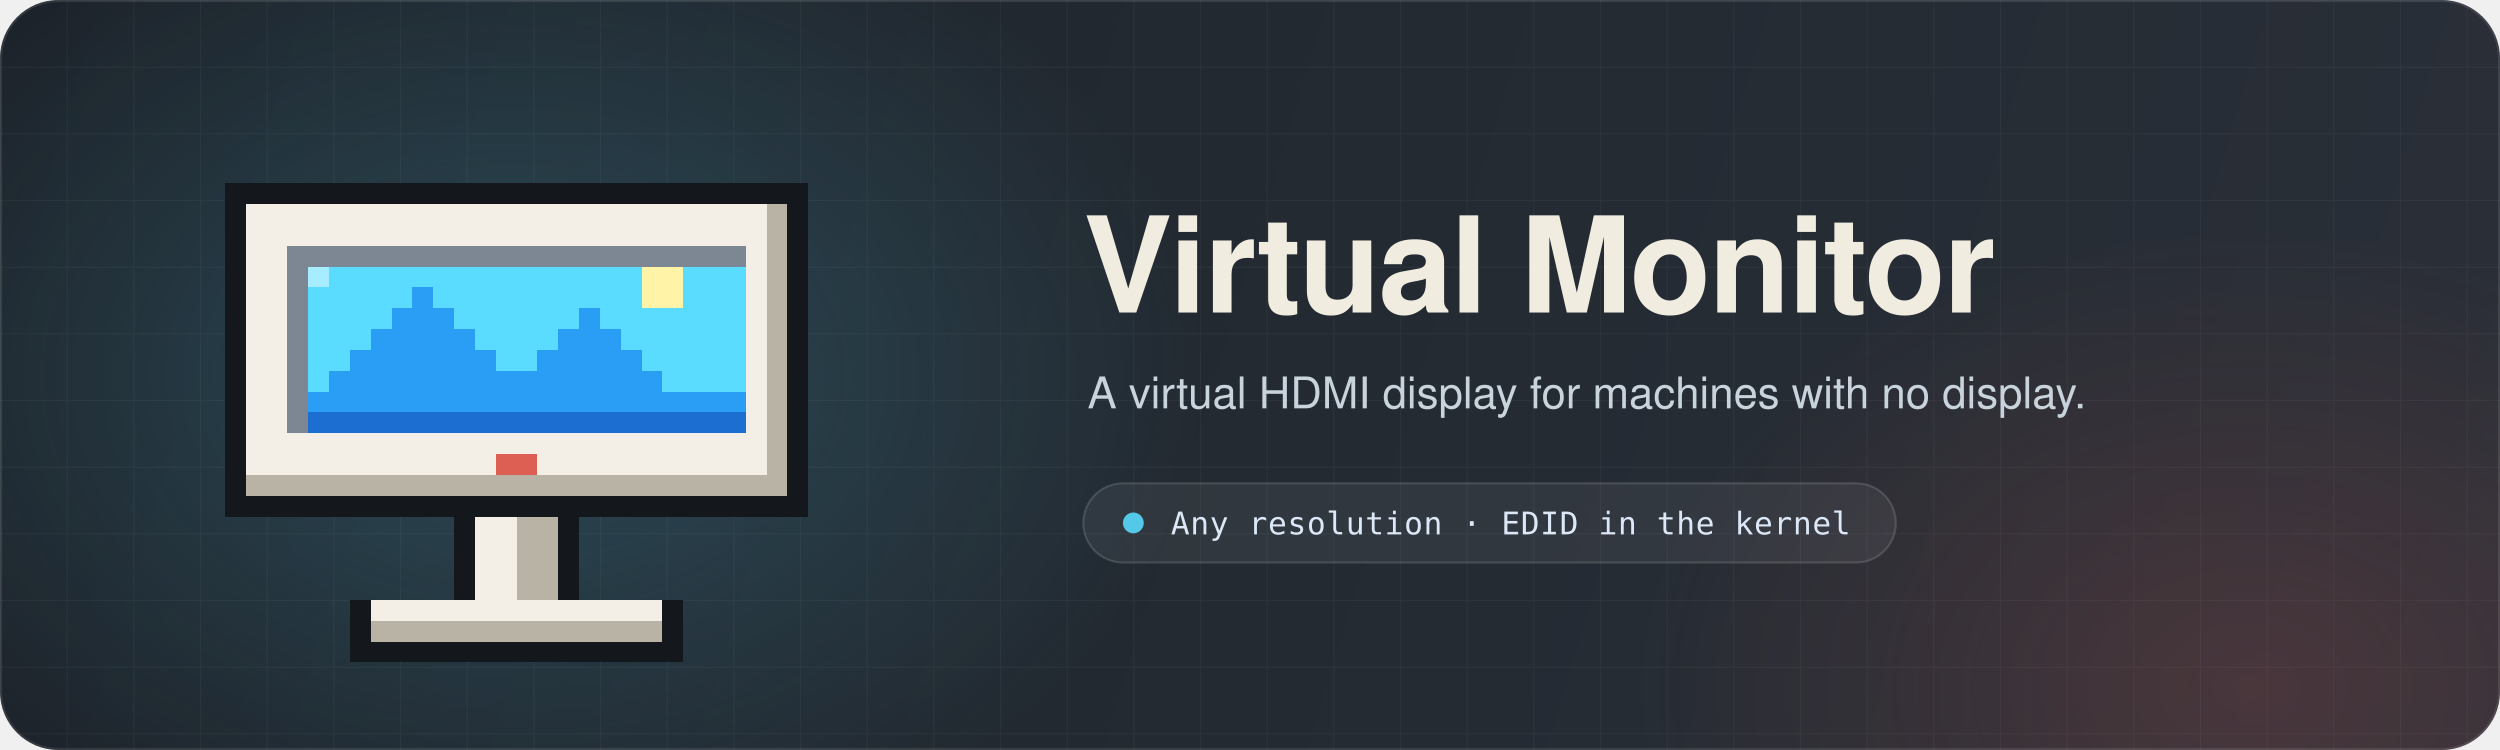
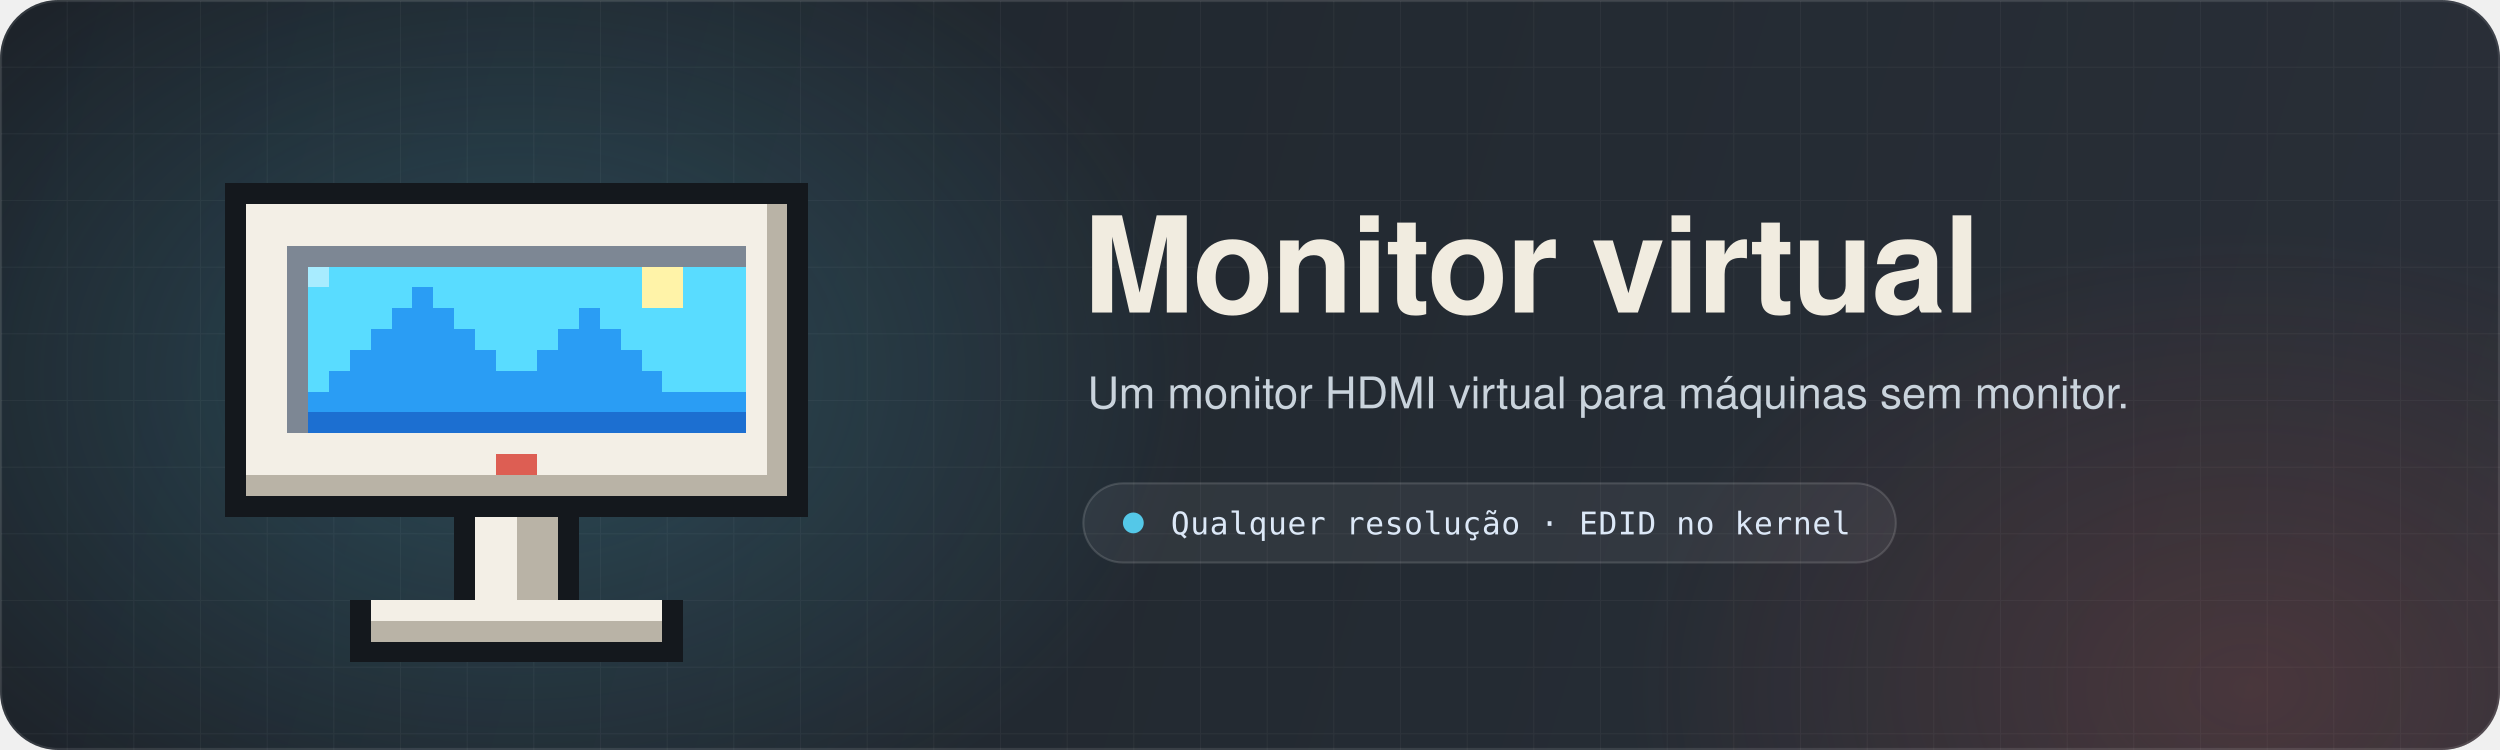
<svg xmlns="http://www.w3.org/2000/svg" viewBox="0 0 1200 360" fill="none" role="img" aria-labelledby="title description">
  <defs>
    <linearGradient id="background" x1="0" y1="0" x2="1200" y2="360" gradientUnits="userSpaceOnUse">
      <stop stop-color="#1D232A" />
      <stop offset=".6" stop-color="#242B33" />
      <stop offset="1" stop-color="#2A2F38" />
    </linearGradient>
    <linearGradient id="screen" x1="0" y1="0" x2="0" y2="1">
      <stop stop-color="#7FE3F5" />
      <stop offset="1" stop-color="#2F9CC4" />
    </linearGradient>
    <radialGradient id="glow" cx="0" cy="0" r="1" gradientTransform="matrix(0 240 -330 0 250 180)" gradientUnits="userSpaceOnUse">
      <stop stop-color="#54C8E8" stop-opacity=".22" />
      <stop offset="1" stop-color="#54C8E8" stop-opacity="0" />
    </radialGradient>
    <radialGradient id="glowCoral" cx="0" cy="0" r="1" gradientTransform="matrix(0 220 -300 0 1080 330)" gradientUnits="userSpaceOnUse">
      <stop stop-color="#DD5E53" stop-opacity=".18" />
      <stop offset="1" stop-color="#DD5E53" stop-opacity="0" />
    </radialGradient>
    <pattern id="grid" width="32" height="32" patternUnits="userSpaceOnUse">
      <path d="M32 0H0v32" stroke="#FFFFFF" stroke-opacity=".04" />
    </pattern>
    <clipPath id="frame">
      <rect width="1200" height="360" rx="28" />
    </clipPath>
  </defs>
  <g clip-path="url(#frame)">
    <rect width="1200" height="360" fill="url(#background)" />
    <rect width="1200" height="360" fill="url(#grid)" />
    <rect width="1200" height="360" fill="url(#glow)" />
    <rect width="1200" height="360" fill="url(#glowCoral)" />
  </g>
  <rect x=".5" y=".5" width="1199" height="359" rx="27.5" stroke="#FFFFFF" stroke-opacity=".1" />
  <g transform="translate(88 38)" shape-rendering="crispEdges">
    <rect x="20" y="50" width="280" height="10" fill="#14181d" />
    <rect x="20" y="60" width="10" height="10" fill="#14181d" />
    <rect x="30" y="60" width="250" height="10" fill="#f3efe6" />
    <rect x="280" y="60" width="10" height="10" fill="#b9b3a6" />
    <rect x="290" y="60" width="10" height="10" fill="#14181d" />
    <rect x="20" y="70" width="10" height="10" fill="#14181d" />
    <rect x="30" y="70" width="250" height="10" fill="#f3efe6" />
    <rect x="280" y="70" width="10" height="10" fill="#b9b3a6" />
    <rect x="290" y="70" width="10" height="10" fill="#14181d" />
    <rect x="20" y="80" width="10" height="10" fill="#14181d" />
    <rect x="30" y="80" width="20" height="10" fill="#f3efe6" />
    <rect x="50" y="80" width="220" height="10" fill="#7d8794" />
    <rect x="270" y="80" width="10" height="10" fill="#f3efe6" />
    <rect x="280" y="80" width="10" height="10" fill="#b9b3a6" />
    <rect x="290" y="80" width="10" height="10" fill="#14181d" />
    <rect x="20" y="90" width="10" height="10" fill="#14181d" />
    <rect x="30" y="90" width="20" height="10" fill="#f3efe6" />
    <rect x="50" y="90" width="10" height="10" fill="#7d8794" />
    <rect x="60" y="90" width="10" height="10" fill="#a8ecff" />
    <rect x="70" y="90" width="150" height="10" fill="#59dcff" />
    <rect x="220" y="90" width="20" height="10" fill="#fff3a8" />
    <rect x="240" y="90" width="30" height="10" fill="#59dcff" />
    <rect x="270" y="90" width="10" height="10" fill="#f3efe6" />
    <rect x="280" y="90" width="10" height="10" fill="#b9b3a6" />
    <rect x="290" y="90" width="10" height="10" fill="#14181d" />
    <rect x="20" y="100" width="10" height="10" fill="#14181d" />
    <rect x="30" y="100" width="20" height="10" fill="#f3efe6" />
    <rect x="50" y="100" width="10" height="10" fill="#7d8794" />
    <rect x="60" y="100" width="50" height="10" fill="#59dcff" />
    <rect x="110" y="100" width="10" height="10" fill="#2a9df4" />
    <rect x="120" y="100" width="100" height="10" fill="#59dcff" />
    <rect x="220" y="100" width="20" height="10" fill="#fff3a8" />
    <rect x="240" y="100" width="30" height="10" fill="#59dcff" />
    <rect x="270" y="100" width="10" height="10" fill="#f3efe6" />
    <rect x="280" y="100" width="10" height="10" fill="#b9b3a6" />
    <rect x="290" y="100" width="10" height="10" fill="#14181d" />
    <rect x="20" y="110" width="10" height="10" fill="#14181d" />
    <rect x="30" y="110" width="20" height="10" fill="#f3efe6" />
    <rect x="50" y="110" width="10" height="10" fill="#7d8794" />
    <rect x="60" y="110" width="40" height="10" fill="#59dcff" />
    <rect x="100" y="110" width="30" height="10" fill="#2a9df4" />
    <rect x="130" y="110" width="60" height="10" fill="#59dcff" />
    <rect x="190" y="110" width="10" height="10" fill="#2a9df4" />
    <rect x="200" y="110" width="70" height="10" fill="#59dcff" />
    <rect x="270" y="110" width="10" height="10" fill="#f3efe6" />
    <rect x="280" y="110" width="10" height="10" fill="#b9b3a6" />
    <rect x="290" y="110" width="10" height="10" fill="#14181d" />
    <rect x="20" y="120" width="10" height="10" fill="#14181d" />
    <rect x="30" y="120" width="20" height="10" fill="#f3efe6" />
    <rect x="50" y="120" width="10" height="10" fill="#7d8794" />
    <rect x="60" y="120" width="30" height="10" fill="#59dcff" />
    <rect x="90" y="120" width="50" height="10" fill="#2a9df4" />
    <rect x="140" y="120" width="40" height="10" fill="#59dcff" />
    <rect x="180" y="120" width="30" height="10" fill="#2a9df4" />
    <rect x="210" y="120" width="60" height="10" fill="#59dcff" />
    <rect x="270" y="120" width="10" height="10" fill="#f3efe6" />
    <rect x="280" y="120" width="10" height="10" fill="#b9b3a6" />
    <rect x="290" y="120" width="10" height="10" fill="#14181d" />
    <rect x="20" y="130" width="10" height="10" fill="#14181d" />
    <rect x="30" y="130" width="20" height="10" fill="#f3efe6" />
    <rect x="50" y="130" width="10" height="10" fill="#7d8794" />
    <rect x="60" y="130" width="20" height="10" fill="#59dcff" />
    <rect x="80" y="130" width="70" height="10" fill="#2a9df4" />
    <rect x="150" y="130" width="20" height="10" fill="#59dcff" />
    <rect x="170" y="130" width="50" height="10" fill="#2a9df4" />
    <rect x="220" y="130" width="50" height="10" fill="#59dcff" />
    <rect x="270" y="130" width="10" height="10" fill="#f3efe6" />
    <rect x="280" y="130" width="10" height="10" fill="#b9b3a6" />
    <rect x="290" y="130" width="10" height="10" fill="#14181d" />
    <rect x="20" y="140" width="10" height="10" fill="#14181d" />
    <rect x="30" y="140" width="20" height="10" fill="#f3efe6" />
    <rect x="50" y="140" width="10" height="10" fill="#7d8794" />
    <rect x="60" y="140" width="10" height="10" fill="#59dcff" />
    <rect x="70" y="140" width="160" height="10" fill="#2a9df4" />
    <rect x="230" y="140" width="40" height="10" fill="#59dcff" />
    <rect x="270" y="140" width="10" height="10" fill="#f3efe6" />
    <rect x="280" y="140" width="10" height="10" fill="#b9b3a6" />
    <rect x="290" y="140" width="10" height="10" fill="#14181d" />
    <rect x="20" y="150" width="10" height="10" fill="#14181d" />
    <rect x="30" y="150" width="20" height="10" fill="#f3efe6" />
    <rect x="50" y="150" width="10" height="10" fill="#7d8794" />
    <rect x="60" y="150" width="210" height="10" fill="#2a9df4" />
    <rect x="270" y="150" width="10" height="10" fill="#f3efe6" />
    <rect x="280" y="150" width="10" height="10" fill="#b9b3a6" />
    <rect x="290" y="150" width="10" height="10" fill="#14181d" />
    <rect x="20" y="160" width="10" height="10" fill="#14181d" />
    <rect x="30" y="160" width="20" height="10" fill="#f3efe6" />
    <rect x="50" y="160" width="10" height="10" fill="#7d8794" />
    <rect x="60" y="160" width="210" height="10" fill="#1c6fd1" />
    <rect x="270" y="160" width="10" height="10" fill="#f3efe6" />
    <rect x="280" y="160" width="10" height="10" fill="#b9b3a6" />
    <rect x="290" y="160" width="10" height="10" fill="#14181d" />
    <rect x="20" y="170" width="10" height="10" fill="#14181d" />
    <rect x="30" y="170" width="250" height="10" fill="#f3efe6" />
    <rect x="280" y="170" width="10" height="10" fill="#b9b3a6" />
    <rect x="290" y="170" width="10" height="10" fill="#14181d" />
    <rect x="20" y="180" width="10" height="10" fill="#14181d" />
    <rect x="30" y="180" width="120" height="10" fill="#f3efe6" />
    <rect x="150" y="180" width="20" height="10" fill="#dd5e53" />
    <rect x="170" y="180" width="110" height="10" fill="#f3efe6" />
    <rect x="280" y="180" width="10" height="10" fill="#b9b3a6" />
    <rect x="290" y="180" width="10" height="10" fill="#14181d" />
    <rect x="20" y="190" width="10" height="10" fill="#14181d" />
    <rect x="30" y="190" width="260" height="10" fill="#b9b3a6" />
    <rect x="290" y="190" width="10" height="10" fill="#14181d" />
    <rect x="20" y="200" width="280" height="10" fill="#14181d" />
    <rect x="130" y="210" width="10" height="10" fill="#14181d" />
    <rect x="140" y="210" width="20" height="10" fill="#f3efe6" />
    <rect x="160" y="210" width="20" height="10" fill="#b9b3a6" />
    <rect x="180" y="210" width="10" height="10" fill="#14181d" />
    <rect x="130" y="220" width="10" height="10" fill="#14181d" />
    <rect x="140" y="220" width="20" height="10" fill="#f3efe6" />
    <rect x="160" y="220" width="20" height="10" fill="#b9b3a6" />
    <rect x="180" y="220" width="10" height="10" fill="#14181d" />
    <rect x="130" y="230" width="10" height="10" fill="#14181d" />
    <rect x="140" y="230" width="20" height="10" fill="#f3efe6" />
    <rect x="160" y="230" width="20" height="10" fill="#b9b3a6" />
    <rect x="180" y="230" width="10" height="10" fill="#14181d" />
    <rect x="130" y="240" width="10" height="10" fill="#14181d" />
    <rect x="140" y="240" width="20" height="10" fill="#f3efe6" />
    <rect x="160" y="240" width="20" height="10" fill="#b9b3a6" />
    <rect x="180" y="240" width="10" height="10" fill="#14181d" />
    <rect x="80" y="250" width="10" height="10" fill="#14181d" />
    <rect x="90" y="250" width="140" height="10" fill="#f3efe6" />
    <rect x="230" y="250" width="10" height="10" fill="#14181d" />
    <rect x="80" y="260" width="10" height="10" fill="#14181d" />
    <rect x="90" y="260" width="140" height="10" fill="#b9b3a6" />
    <rect x="230" y="260" width="10" height="10" fill="#14181d" />
    <rect x="80" y="270" width="160" height="10" fill="#14181d" />
  </g>
  <g transform="translate(520 0)">
-     <text x="0" y="150" fill="#F1ECE0" font-family="ui-sans-serif, system-ui, 'Segoe UI', Helvetica, Arial, sans-serif" font-size="64" font-weight="700" letter-spacing="-1">Virtual Monitor</text>
-     <text x="2" y="196" fill="#C9D3DC" font-family="ui-sans-serif, system-ui, 'Segoe UI', Helvetica, Arial, sans-serif" font-size="21">A virtual HDMI display for machines with no display.</text>
+     <text x="0" y="150" fill="#F1ECE0" font-family="ui-sans-serif, system-ui, 'Segoe UI', Helvetica, Arial, sans-serif" font-size="64" font-weight="700" letter-spacing="-1">Monitor virtual</text>
+     <text x="2" y="196" fill="#C9D3DC" font-family="ui-sans-serif, system-ui, 'Segoe UI', Helvetica, Arial, sans-serif" font-size="21">Um monitor HDMI virtual para máquinas sem monitor.</text>
    <g transform="translate(0 232)">
      <rect width="390" height="38" rx="19" fill="#FFFFFF" fill-opacity=".06" stroke="#FFFFFF" stroke-opacity=".14" />
      <circle cx="24" cy="19" r="5" fill="#54C8E8" />
-       <text x="42" y="24.5" fill="#DCE8F7" font-family="ui-monospace, 'SFMono-Regular', 'JetBrains Mono', Menlo, Consolas, monospace" font-size="15" letter-spacing=".3">Any resolution · EDID in the kernel</text>
+       <text x="42" y="24.5" fill="#DCE8F7" font-family="ui-monospace, 'SFMono-Regular', 'JetBrains Mono', Menlo, Consolas, monospace" font-size="15" letter-spacing=".3">Qualquer resolução · EDID no kernel</text>
    </g>
  </g>
</svg>
